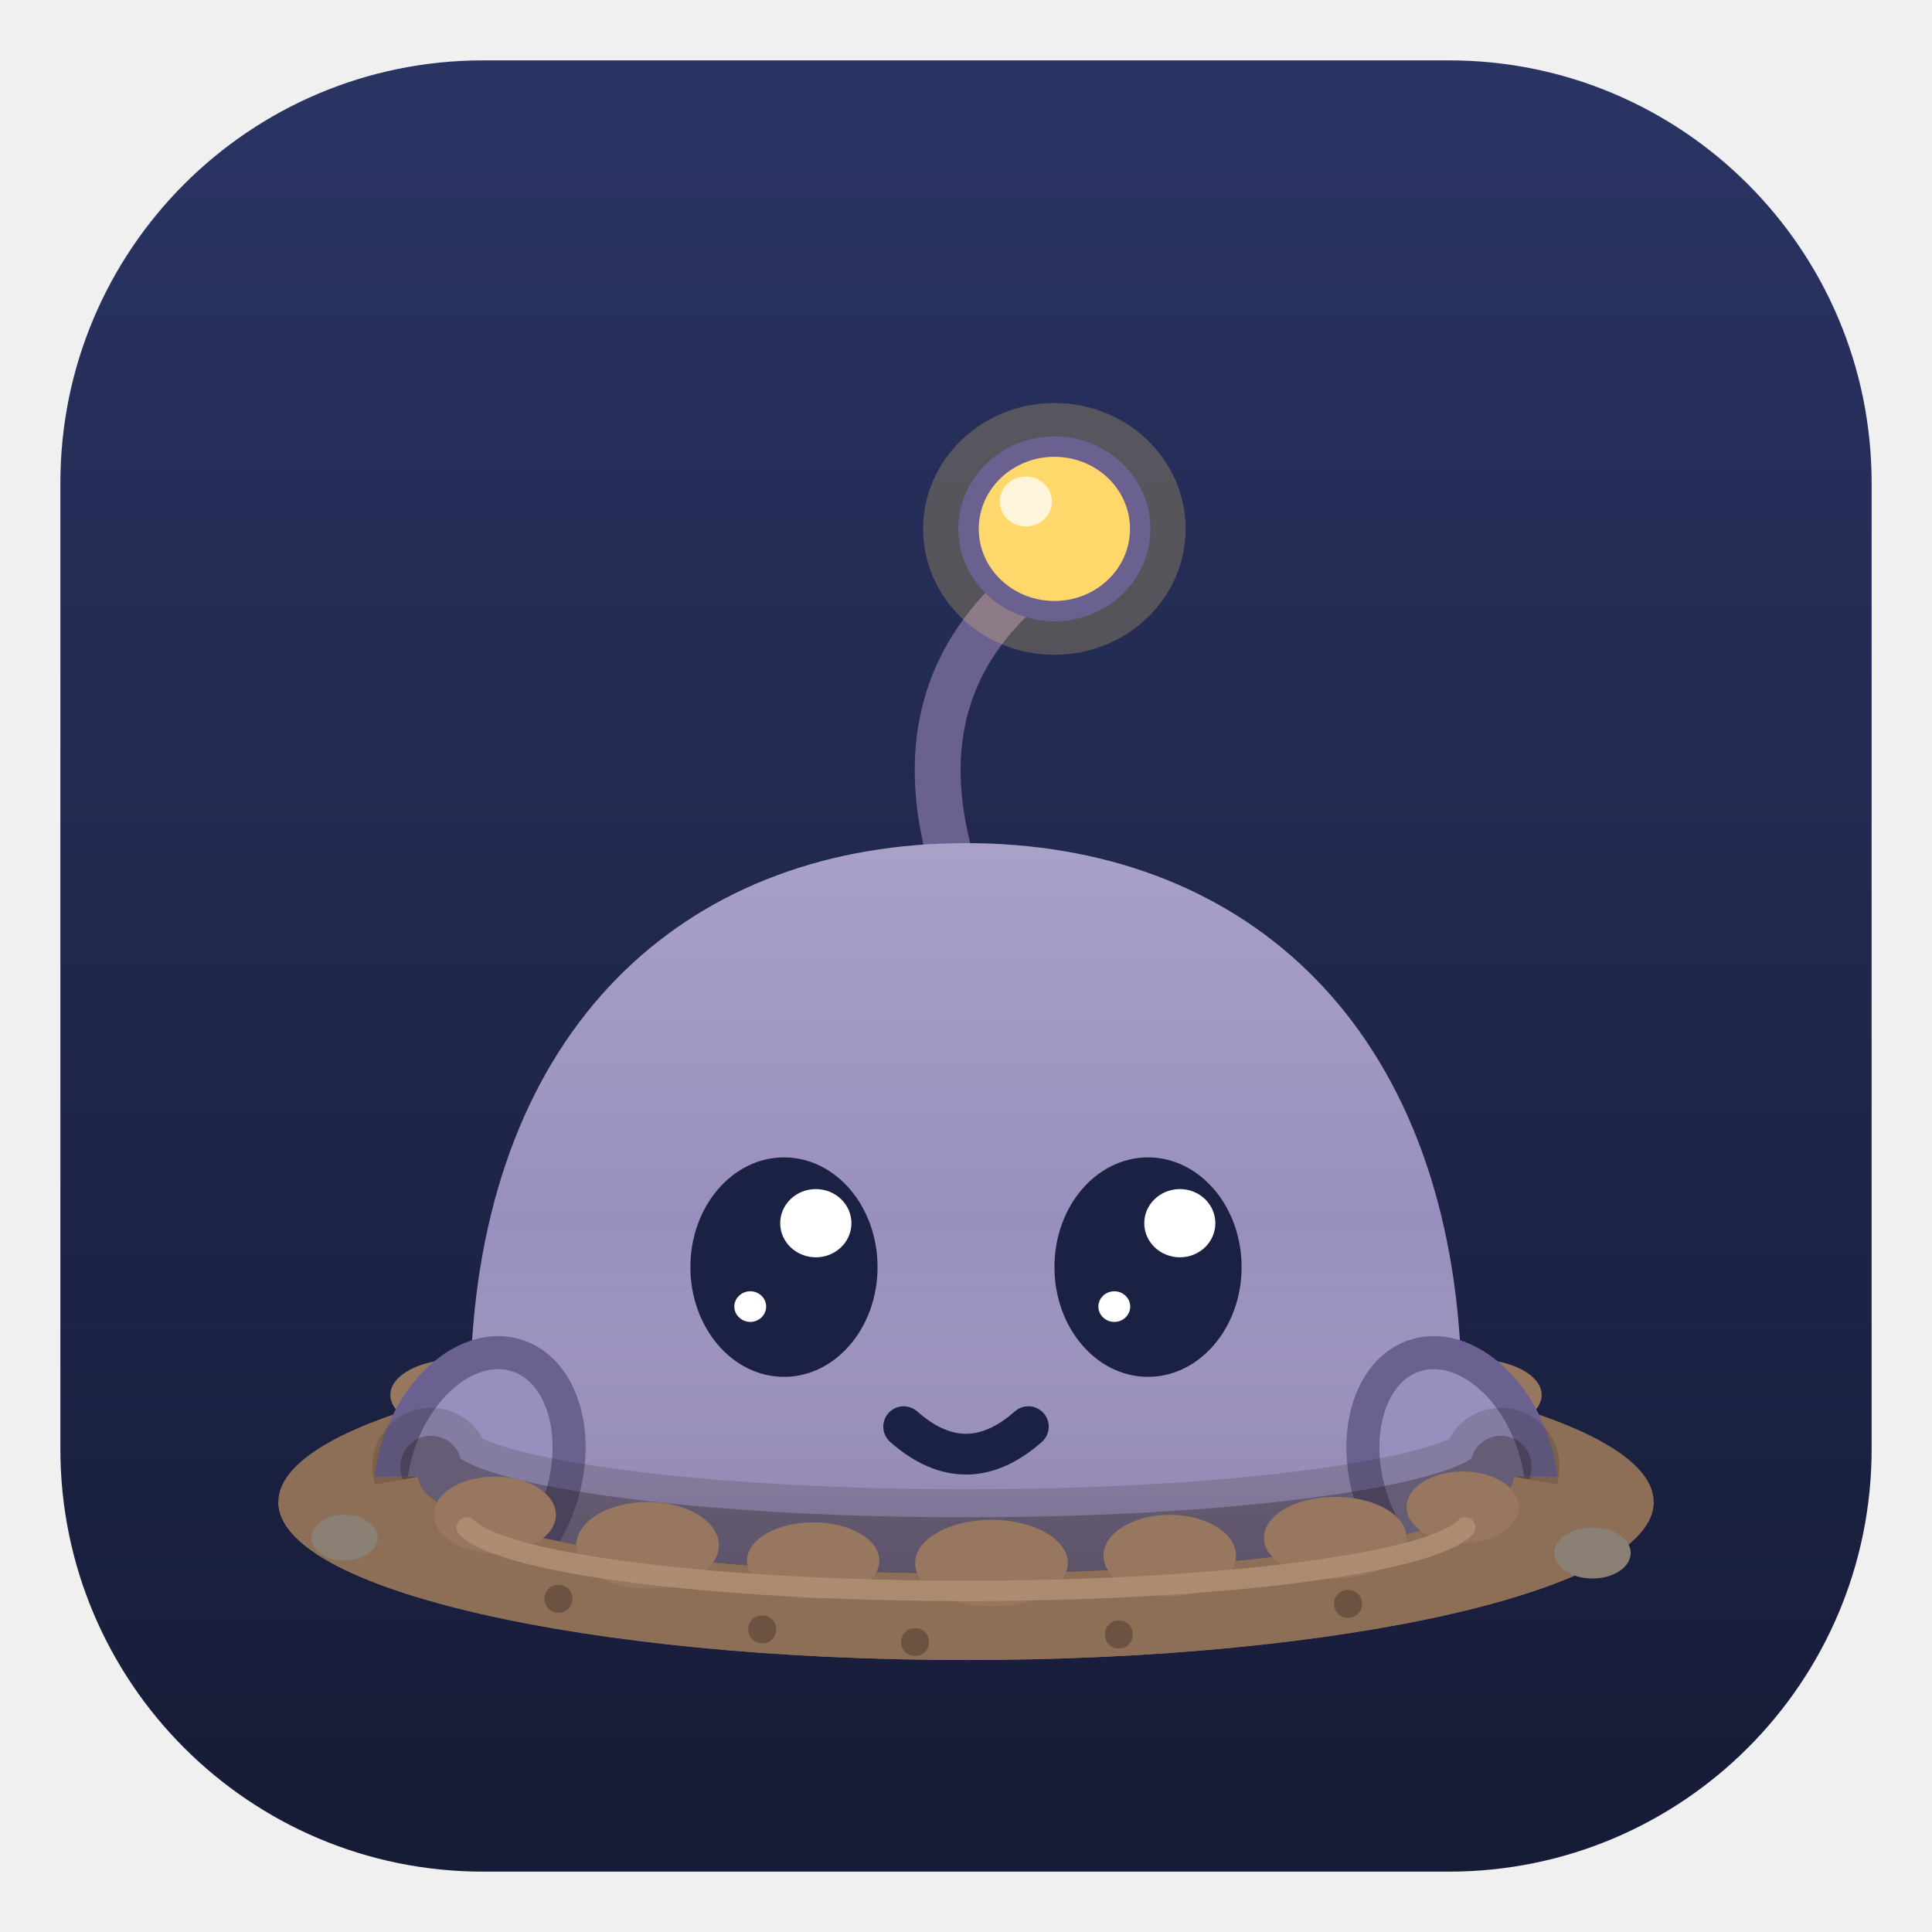
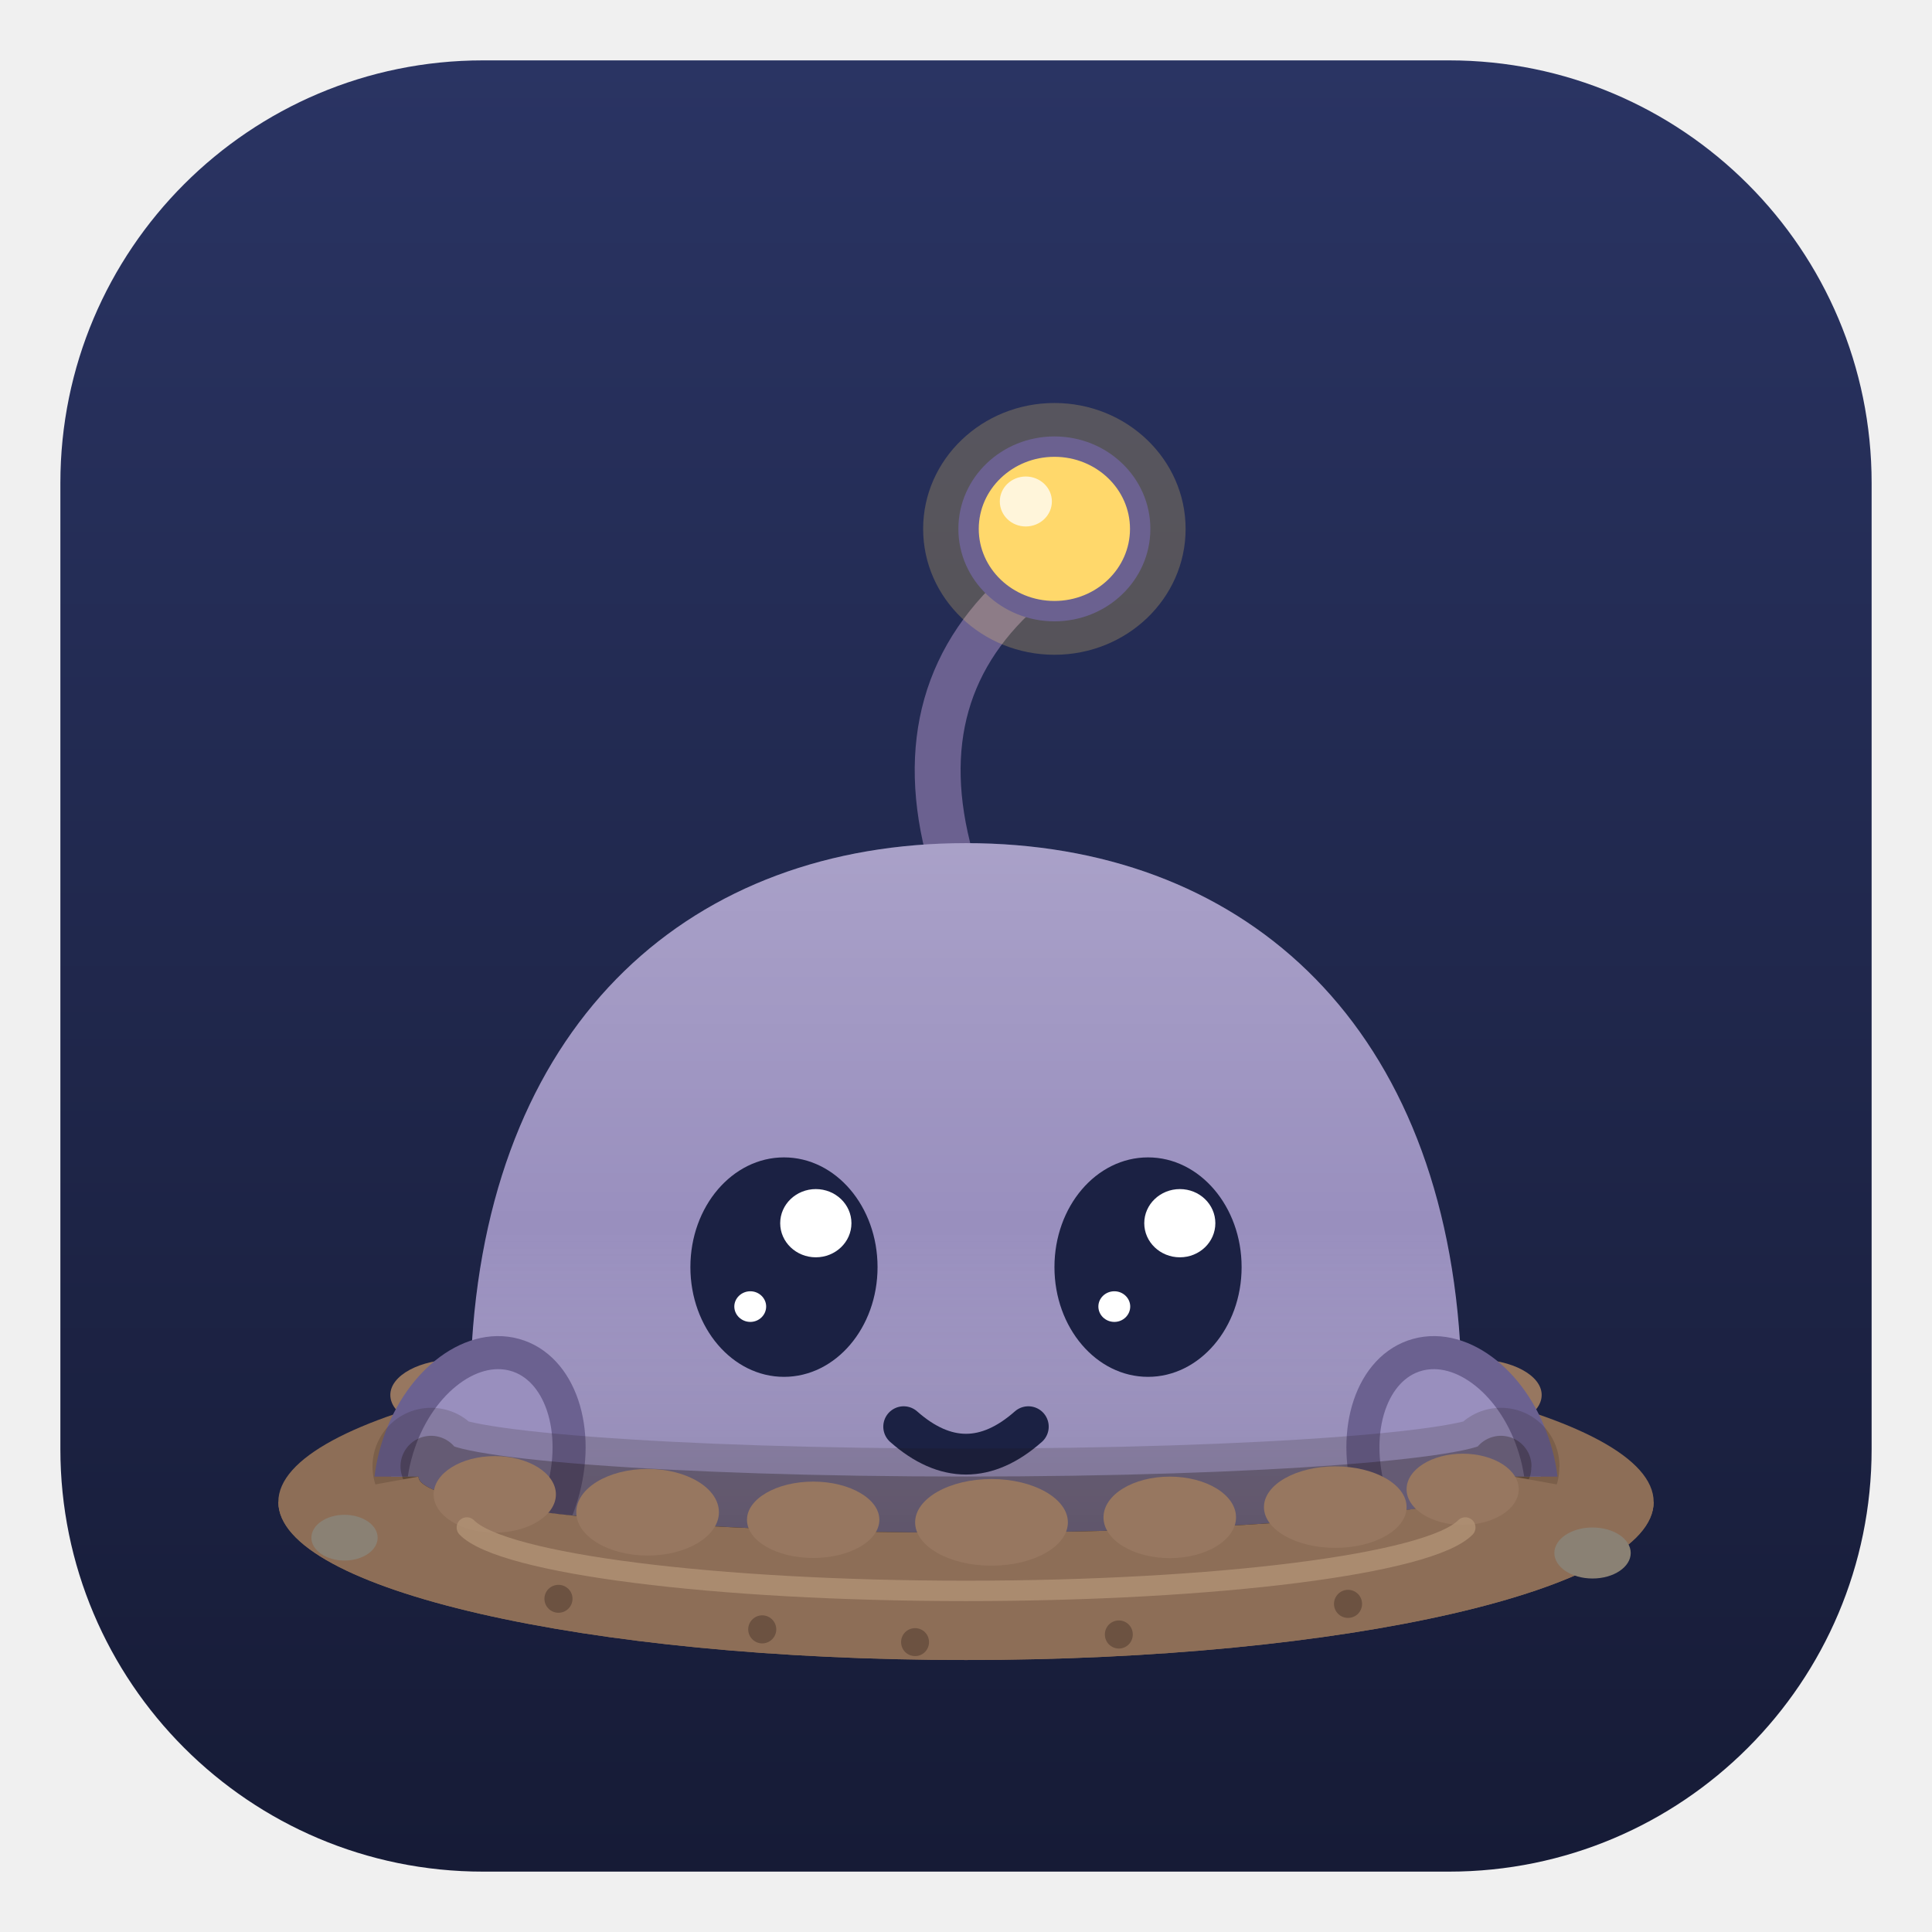
<svg xmlns="http://www.w3.org/2000/svg" viewBox="0 0 128 128">
  <defs>
    <clipPath id="c1">
-       <path d="M-57.5 -97.25L185.5 -97.25L185.5 97.83L100.28 97.83C100.28 101.37 84.04 104.24 64 104.24C43.96 104.24 27.72 101.37 27.72 97.83L-57.5 97.83Z" />
+       <path d="M-57.5 -97.25L185.5 -97.25L185.5 97.83L100.28 97.83C100.28 99.88 84.04 101.54 64 101.54C43.96 101.54 27.72 99.88 27.72 97.83L-57.5 97.83Z" />
    </clipPath>
    <linearGradient id="g2" gradientUnits="userSpaceOnUse" x1="8.87" y1="55.86" x2="8.87" y2="112.04">
-       <stop offset="0" stop-color="rgba(255,255,255,0.16)" />
-       <stop offset="0.45" stop-color="rgba(255,255,255,0)" />
-       <stop offset="1" stop-color="rgba(26,16,40,0.28)" />
+       <stop offset="0" stop-color="#ffffff" stop-opacity="0.16" />
+       <stop offset="0.45" stop-color="#ffffff" stop-opacity="0" />
+       <stop offset="1" stop-color="#1a1028" stop-opacity="0.28" />
    </linearGradient>
    <clipPath id="c3">
      <path d="M41.6 112.04C32.13 112.04 30.58 100.47 31.27 88.9C32.65 67.43 45.91 55.86 64 55.86C82.09 55.86 95.35 67.43 96.73 88.9C97.42 100.47 95.87 112.04 86.4 112.04Z" />
    </clipPath>
  </defs>
  <defs>
    <linearGradient id="navy" x1="0" y1="0" x2="0" y2="1">
      <stop offset="0" stop-color="#2a3463" />
      <stop offset="1" stop-color="#161b36" />
    </linearGradient>
  </defs>
  <rect x="4" y="4" width="120" height="120" rx="28" fill="url(#navy)" />
  <path d="M109.56 99.51C109.56 105.29 89.16 109.98 64 109.98C38.84 109.98 18.44 105.29 18.44 99.51C18.44 93.73 38.84 89.05 64 89.05C89.16 89.05 109.56 93.73 109.56 99.51Z" fill="#8d6e57" />
  <path d="M34.64 92.42C34.64 93.73 32.67 94.79 30.25 94.79C27.83 94.79 25.86 93.73 25.86 92.42C25.86 91.12 27.83 90.06 30.25 90.06C32.67 90.06 34.64 91.12 34.64 92.42Z" fill="#977760" />
  <path d="M51.01 89.89C51.01 91.2 48.89 92.26 46.28 92.26C43.67 92.26 41.56 91.2 41.56 89.89C41.56 88.59 43.67 87.53 46.28 87.53C48.89 87.53 51.01 88.59 51.01 89.89Z" fill="#977760" />
  <path d="M86.44 89.89C86.44 91.2 84.33 92.26 81.72 92.26C79.11 92.26 76.99 91.2 76.99 89.89C76.99 88.59 79.11 87.53 81.72 87.53C84.33 87.53 86.44 88.59 86.44 89.89Z" fill="#977760" />
  <path d="M102.14 92.42C102.14 93.73 100.17 94.79 97.75 94.79C95.33 94.79 93.36 93.73 93.36 92.42C93.36 91.12 95.33 90.06 97.75 90.06C100.17 90.06 102.14 91.12 102.14 92.42Z" fill="#977760" />
  <path d="M100.28 97.83C100.28 101.37 84.04 104.24 64 104.24C43.96 104.24 27.72 101.37 27.72 97.83C27.72 94.28 43.96 91.41 64 91.41C84.04 91.41 100.28 94.28 100.28 97.83Z" fill="#33271f" />
  <path d="M92.69 99.17C92.69 101.6 79.84 103.56 64 103.56C48.16 103.56 35.31 101.6 35.31 99.17C35.31 96.75 48.16 94.79 64 94.79C79.84 94.79 92.69 96.75 92.69 99.17Z" fill="#1f1712" />
  <g clip-path="url(#c1)">
    <path d="M57.92 114.7C57.92 116.84 54.6 118.58 50.5 118.58C46.4 118.58 43.08 116.84 43.08 114.7C43.08 112.56 46.4 110.82 50.5 110.82C54.6 110.82 57.92 112.56 57.92 114.7Z" fill="#6b6190" />
-     <path d="M48.14 115.21L48.14 117.57M52.86 115.21L52.86 117.57" fill="none" stroke="#998fbe" stroke-width="1.35" stroke-linecap="round" stroke-linejoin="round" opacity="0.85" />
+     <path d="M48.14 115.21L48.14 117.57M52.86 115.21L52.86 117.57" fill="none" stroke="#998fbe" stroke-opacity="0.85" stroke-width="1.35" stroke-linecap="round" stroke-linejoin="round" />
    <path d="M84.92 114.7C84.92 116.84 81.6 118.58 77.5 118.58C73.4 118.58 70.08 116.84 70.08 114.7C70.08 112.56 73.4 110.82 77.5 110.82C81.6 110.82 84.92 112.56 84.92 114.7Z" fill="#6b6190" />
-     <path d="M75.14 115.21L75.14 117.57M79.86 115.21L79.86 117.57" fill="none" stroke="#998fbe" stroke-width="1.35" stroke-linecap="round" stroke-linejoin="round" opacity="0.85" />
+     <path d="M75.14 115.21L75.14 117.57M79.86 115.21L79.86 117.57" fill="none" stroke="#998fbe" stroke-opacity="0.85" stroke-width="1.35" stroke-linecap="round" stroke-linejoin="round" />
    <path d="M62.97 56.85C60.9 49.36 62.62 43.3 68.13 38.68" fill="none" stroke="#6b6190" stroke-width="3.04" stroke-linecap="round" stroke-linejoin="round" />
-     <path d="M78.55 35.04C78.55 39.65 74.66 43.38 69.86 43.38C65.06 43.38 61.16 39.65 61.16 35.04C61.16 30.44 65.06 26.7 69.86 26.7C74.66 26.7 78.55 30.44 78.55 35.04Z" fill="#ffd86b" opacity="0.23" />
+     <path d="M78.55 35.04C78.55 39.65 74.66 43.38 69.86 43.38C65.06 43.38 61.16 39.65 61.16 35.04C61.16 30.44 65.06 26.7 69.86 26.7C74.66 26.7 78.55 30.44 78.55 35.04Z" fill="#ffd86b" fill-opacity="0.23" />
    <path d="M75.54 35.04C75.54 38.05 73 40.49 69.86 40.49C66.72 40.49 64.17 38.05 64.17 35.04C64.17 32.03 66.72 29.59 69.86 29.59C73 29.59 75.54 32.03 75.54 35.04Z" fill="#ffd86b" />
    <path d="M75.54 35.04C75.54 38.05 73 40.49 69.86 40.49C66.72 40.49 64.17 38.05 64.17 35.04C64.17 32.03 66.72 29.59 69.86 29.59C73 29.59 75.54 32.03 75.54 35.04Z" fill="none" stroke="#6b6190" stroke-width="1.35" stroke-linecap="round" stroke-linejoin="round" />
-     <path d="M69.69 33.22C69.69 34.14 68.91 34.88 67.96 34.88C67.01 34.88 66.24 34.14 66.24 33.22C66.24 32.31 67.01 31.57 67.96 31.57C68.91 31.57 69.69 32.31 69.69 33.22Z" fill="#ffffff" opacity="0.75" />
+     <path d="M69.69 33.22C69.69 34.14 68.91 34.88 67.96 34.88C67.01 34.88 66.24 34.14 66.24 33.22C66.24 32.31 67.01 31.57 67.96 31.57C68.91 31.57 69.69 32.31 69.69 33.22Z" fill="#ffffff" fill-opacity="0.75" />
    <path d="M41.6 112.04C32.13 112.04 30.58 100.47 31.27 88.9C32.65 67.43 45.91 55.86 64 55.86C82.09 55.86 95.35 67.43 96.73 88.9C97.42 100.47 95.87 112.04 86.4 112.04Z" fill="#998fbe" />
    <path d="M41.6 112.04C32.13 112.04 30.58 100.47 31.27 88.9C32.65 67.43 45.91 55.86 64 55.86C82.09 55.86 95.35 67.43 96.73 88.9C97.42 100.47 95.87 112.04 86.4 112.04Z" fill="url(#g2)" />
    <g clip-path="url(#c3)">
      <path d="M58.14 83.95C58.14 87.96 55.37 91.22 51.94 91.22C48.52 91.22 45.74 87.96 45.74 83.95C45.74 79.93 48.52 76.68 51.94 76.68C55.37 76.68 58.14 79.93 58.14 83.95Z" fill="#1b2143" />
      <path d="M56.41 81.04C56.41 82.29 55.35 83.3 54.05 83.3C52.75 83.3 51.69 82.29 51.69 81.04C51.69 79.79 52.75 78.78 54.05 78.78C55.35 78.78 56.41 79.79 56.41 81.04Z" fill="#ffffff" />
      <path d="M50.76 86.56C50.76 87.12 50.29 87.58 49.71 87.58C49.13 87.58 48.65 87.12 48.65 86.56C48.65 86.01 49.13 85.55 49.71 85.55C50.29 85.55 50.76 86.01 50.76 86.56Z" fill="#ffffff" />
      <path d="M82.26 83.95C82.26 87.96 79.48 91.22 76.06 91.22C72.63 91.22 69.86 87.96 69.86 83.95C69.86 79.93 72.63 76.68 76.06 76.68C79.48 76.68 82.26 79.93 82.26 83.95Z" fill="#1b2143" />
      <path d="M80.52 81.04C80.52 82.29 79.47 83.3 78.17 83.3C76.87 83.3 75.81 82.29 75.81 81.04C75.81 79.79 76.87 78.78 78.17 78.78C79.47 78.78 80.52 79.79 80.52 81.04Z" fill="#ffffff" />
      <path d="M74.88 86.56C74.88 87.12 74.41 87.58 73.83 87.58C73.24 87.58 72.77 87.12 72.77 86.56C72.77 86.01 73.24 85.55 73.83 85.55C74.41 85.55 74.88 86.01 74.88 86.56Z" fill="#ffffff" />
      <path d="M59.87 94.52C62.62 96.95 65.38 96.95 68.13 94.52" fill="none" stroke="#1b2143" stroke-width="2.7" stroke-linecap="round" stroke-linejoin="round" />
    </g>
    <path d="M37.23 99.05C35.94 103.35 32.45 106.16 29.43 105.33C26.42 104.5 25.01 100.34 26.3 96.04C27.58 91.74 31.07 88.93 34.09 89.76C37.11 90.59 38.51 94.75 37.23 99.05Z" fill="#998fbe" />
    <path d="M37.23 99.05C35.94 103.35 32.45 106.16 29.43 105.33C26.42 104.5 25.01 100.34 26.3 96.04C27.58 91.74 31.07 88.93 34.09 89.76C37.11 90.59 38.51 94.75 37.23 99.05Z" fill="none" stroke="#6b6190" stroke-width="2.19" stroke-linecap="round" stroke-linejoin="round" />
    <path d="M101.7 96.04C102.99 100.34 101.58 104.5 98.57 105.33C95.55 106.16 92.06 103.35 90.77 99.05C89.49 94.75 90.89 90.59 93.91 89.76C96.93 88.93 100.42 91.74 101.7 96.04Z" fill="#998fbe" />
    <path d="M101.7 96.04C102.99 100.34 101.58 104.5 98.57 105.33C95.55 106.16 92.06 103.35 90.77 99.05C89.49 94.75 90.89 90.59 93.91 89.76C96.93 88.93 100.42 91.74 101.7 96.04Z" fill="none" stroke="#6b6190" stroke-width="2.19" stroke-linecap="round" stroke-linejoin="round" />
  </g>
-   <path d="M28.56 97.15C28.56 100.13 44.43 102.55 64 102.55C83.57 102.55 99.44 100.13 99.44 97.15" fill="none" stroke="#1c120c" stroke-width="7.76" stroke-linecap="round" stroke-linejoin="round" opacity="0.16" />
-   <path d="M28.56 97.15C28.56 100.13 44.43 102.55 64 102.55C83.57 102.55 99.44 100.13 99.44 97.15" fill="none" stroke="#1c120c" stroke-width="4.05" stroke-linecap="round" stroke-linejoin="round" opacity="0.3" />
-   <path d="M18.44 99.51C18.44 105.29 38.84 109.98 64 109.98C89.16 109.98 109.56 105.29 109.56 99.51L100.28 97.83C100.28 101.37 84.04 104.24 64 104.24C43.96 104.24 27.72 101.37 27.72 97.83Z" fill="#8d6e57" />
-   <path d="M36.83 100.36C36.83 101.75 35.02 102.89 32.78 102.89C30.54 102.89 28.73 101.75 28.73 100.36C28.73 98.96 30.54 97.83 32.78 97.83C35.02 97.83 36.83 98.96 36.83 100.36Z" fill="#977760" />
-   <path d="M47.63 102.38C47.63 103.97 45.52 105.25 42.91 105.25C40.3 105.25 38.18 103.97 38.18 102.38C38.18 100.8 40.3 99.51 42.91 99.51C45.52 99.51 47.63 100.8 47.63 102.38Z" fill="#977760" />
-   <path d="M58.26 103.39C58.26 104.79 56.3 105.92 53.88 105.92C51.45 105.92 49.49 104.79 49.49 103.39C49.49 102 51.45 100.86 53.88 100.86C56.3 100.86 58.26 102 58.26 103.39Z" fill="#977760" />
-   <path d="M70.75 103.56C70.75 105.15 68.48 106.43 65.69 106.43C62.89 106.43 60.63 105.15 60.63 103.56C60.63 101.98 62.89 100.69 65.69 100.69C68.48 100.69 70.75 101.98 70.75 103.56Z" fill="#977760" />
-   <path d="M81.89 103.06C81.89 104.55 79.92 105.76 77.5 105.76C75.08 105.76 73.11 104.55 73.11 103.06C73.11 101.57 75.08 100.36 77.5 100.36C79.92 100.36 81.89 101.57 81.89 103.06Z" fill="#977760" />
-   <path d="M93.19 101.88C93.19 103.37 91.08 104.58 88.47 104.58C85.86 104.58 83.74 103.37 83.74 101.88C83.74 100.38 85.86 99.17 88.47 99.17C91.08 99.17 93.19 100.38 93.19 101.88Z" fill="#977760" />
-   <path d="M100.62 99.85C100.62 101.15 98.96 102.21 96.91 102.21C94.86 102.21 93.19 101.15 93.19 99.85C93.19 98.55 94.86 97.49 96.91 97.49C98.96 97.49 100.62 98.55 100.62 99.85Z" fill="#977760" />
-   <path d="M30.93 101.2C33.28 103.61 47.38 105.4 64 105.4C80.62 105.4 94.72 103.61 97.08 101.2" fill="none" stroke="#b29276" stroke-width="1.35" stroke-linecap="round" stroke-linejoin="round" opacity="0.8" />
+   <path d="M28.56 97.15C28.56 98.64 44.43 99.85 64 99.85C83.57 99.85 99.44 98.64 99.44 97.15" fill="none" stroke="#1c120c" stroke-opacity="0.16" stroke-width="7.76" stroke-linecap="round" stroke-linejoin="round" />
+   <path d="M28.56 97.15C28.56 98.64 44.43 99.85 64 99.85C83.57 99.85 99.44 98.64 99.44 97.15" fill="none" stroke="#1c120c" stroke-opacity="0.3" stroke-width="4.05" stroke-linecap="round" stroke-linejoin="round" />
+   <path d="M18.44 99.51C18.44 105.29 38.84 109.98 64 109.98C89.16 109.98 109.56 105.29 109.56 99.51L100.28 97.83C100.28 99.88 84.04 101.54 64 101.54C43.96 101.54 27.72 99.88 27.72 97.83Z" fill="#8d6e57" />
+   <path d="M36.83 99.01C36.83 100.4 35.02 101.54 32.78 101.54C30.54 101.54 28.73 100.4 28.73 99.01C28.73 97.61 30.54 96.47 32.78 96.47C35.02 96.47 36.83 97.61 36.83 99.01Z" fill="#977760" />
+   <path d="M47.63 100.19C47.63 101.77 45.52 103.06 42.91 103.06C40.3 103.06 38.18 101.77 38.18 100.19C38.18 98.6 40.3 97.32 42.91 97.32C45.52 97.32 47.63 98.6 47.63 100.19Z" fill="#977760" />
+   <path d="M58.26 100.69C58.26 102.09 56.3 103.22 53.88 103.22C51.45 103.22 49.49 102.09 49.49 100.69C49.49 99.3 51.45 98.16 53.88 98.16C56.3 98.16 58.26 99.3 58.26 100.69Z" fill="#977760" />
+   <path d="M70.75 100.86C70.75 102.45 68.48 103.73 65.69 103.73C62.89 103.73 60.63 102.45 60.63 100.86C60.63 99.28 62.89 97.99 65.69 97.99C68.48 97.99 70.75 99.28 70.75 100.86Z" fill="#977760" />
+   <path d="M81.89 100.53C81.89 102.02 79.92 103.23 77.5 103.23C75.08 103.23 73.11 102.02 73.11 100.53C73.11 99.03 75.08 97.83 77.5 97.83C79.92 97.83 81.89 99.03 81.89 100.53Z" fill="#977760" />
+   <path d="M93.19 99.85C93.19 101.34 91.08 102.55 88.47 102.55C85.86 102.55 83.74 101.34 83.74 99.85C83.74 98.36 85.86 97.15 88.47 97.15C91.08 97.15 93.19 98.36 93.19 99.85Z" fill="#977760" />
+   <path d="M100.62 98.67C100.62 99.97 98.96 101.03 96.91 101.03C94.86 101.03 93.19 99.97 93.19 98.67C93.19 97.36 94.86 96.31 96.91 96.31C98.96 96.31 100.62 97.36 100.62 98.67Z" fill="#977760" />
+   <path d="M30.93 101.2C33.28 103.61 47.38 105.4 64 105.4C80.62 105.4 94.72 103.61 97.08 101.2" fill="none" stroke="#b29276" stroke-opacity="0.8" stroke-width="1.35" stroke-linecap="round" stroke-linejoin="round" />
  <path d="M37.93 105.92C37.93 106.44 37.51 106.85 37 106.85C36.49 106.85 36.07 106.44 36.07 105.92C36.07 105.41 36.49 105 37 105C37.51 105 37.93 105.41 37.93 105.92Z" fill="#6c5241" />
  <path d="M51.43 107.95C51.43 108.46 51.01 108.88 50.5 108.88C49.99 108.88 49.57 108.46 49.57 107.95C49.57 107.44 49.99 107.02 50.5 107.02C51.01 107.02 51.43 107.44 51.43 107.95Z" fill="#6c5241" />
  <path d="M61.55 108.79C61.55 109.31 61.14 109.72 60.63 109.72C60.11 109.72 59.7 109.31 59.7 108.79C59.7 108.28 60.11 107.87 60.63 107.87C61.14 107.87 61.55 108.28 61.55 108.79Z" fill="#6c5241" />
  <path d="M75.05 108.29C75.05 108.8 74.64 109.22 74.13 109.22C73.61 109.22 73.2 108.8 73.2 108.29C73.2 107.77 73.61 107.36 74.13 107.36C74.64 107.36 75.05 107.77 75.05 108.29Z" fill="#6c5241" />
  <path d="M90.24 106.26C90.24 106.78 89.83 107.19 89.31 107.19C88.8 107.19 88.38 106.78 88.38 106.26C88.38 105.75 88.8 105.33 89.31 105.33C89.83 105.33 90.24 105.75 90.24 106.26Z" fill="#6c5241" />
  <path d="M25.02 101.88C25.02 102.71 24.04 103.39 22.82 103.39C21.61 103.39 20.63 102.71 20.63 101.88C20.63 101.04 21.61 100.36 22.82 100.36C24.04 100.36 25.02 101.04 25.02 101.88Z" fill="#8a8174" />
  <path d="M108.04 102.89C108.04 103.82 106.91 104.58 105.51 104.58C104.11 104.58 102.98 103.82 102.98 102.89C102.98 101.96 104.11 101.2 105.51 101.2C106.91 101.2 108.04 101.96 108.04 102.89Z" fill="#8a8174" />
</svg>
